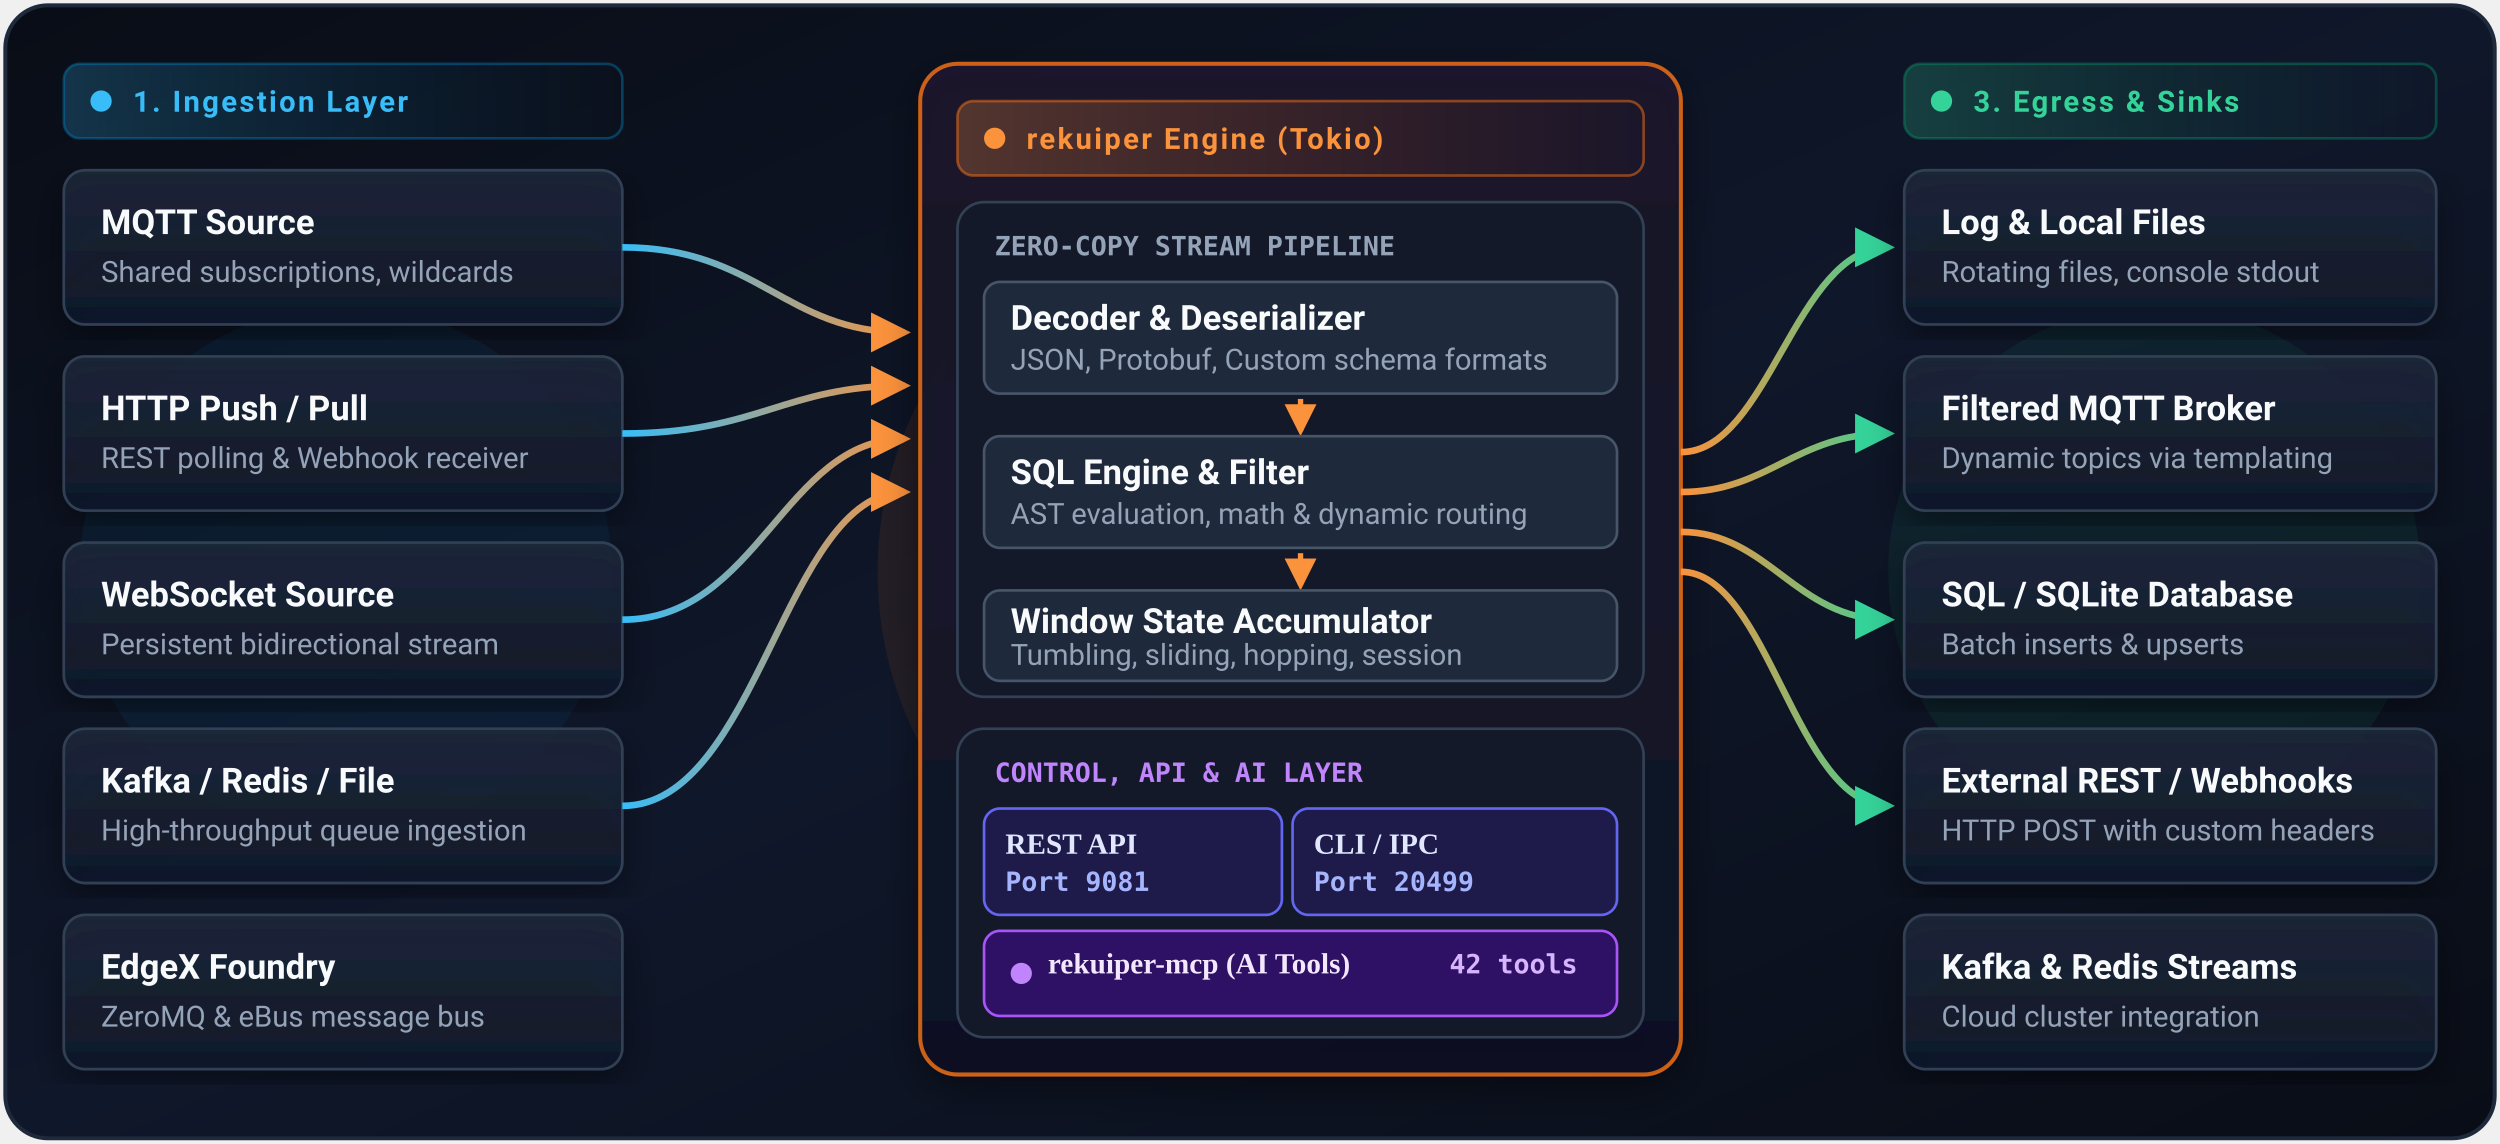
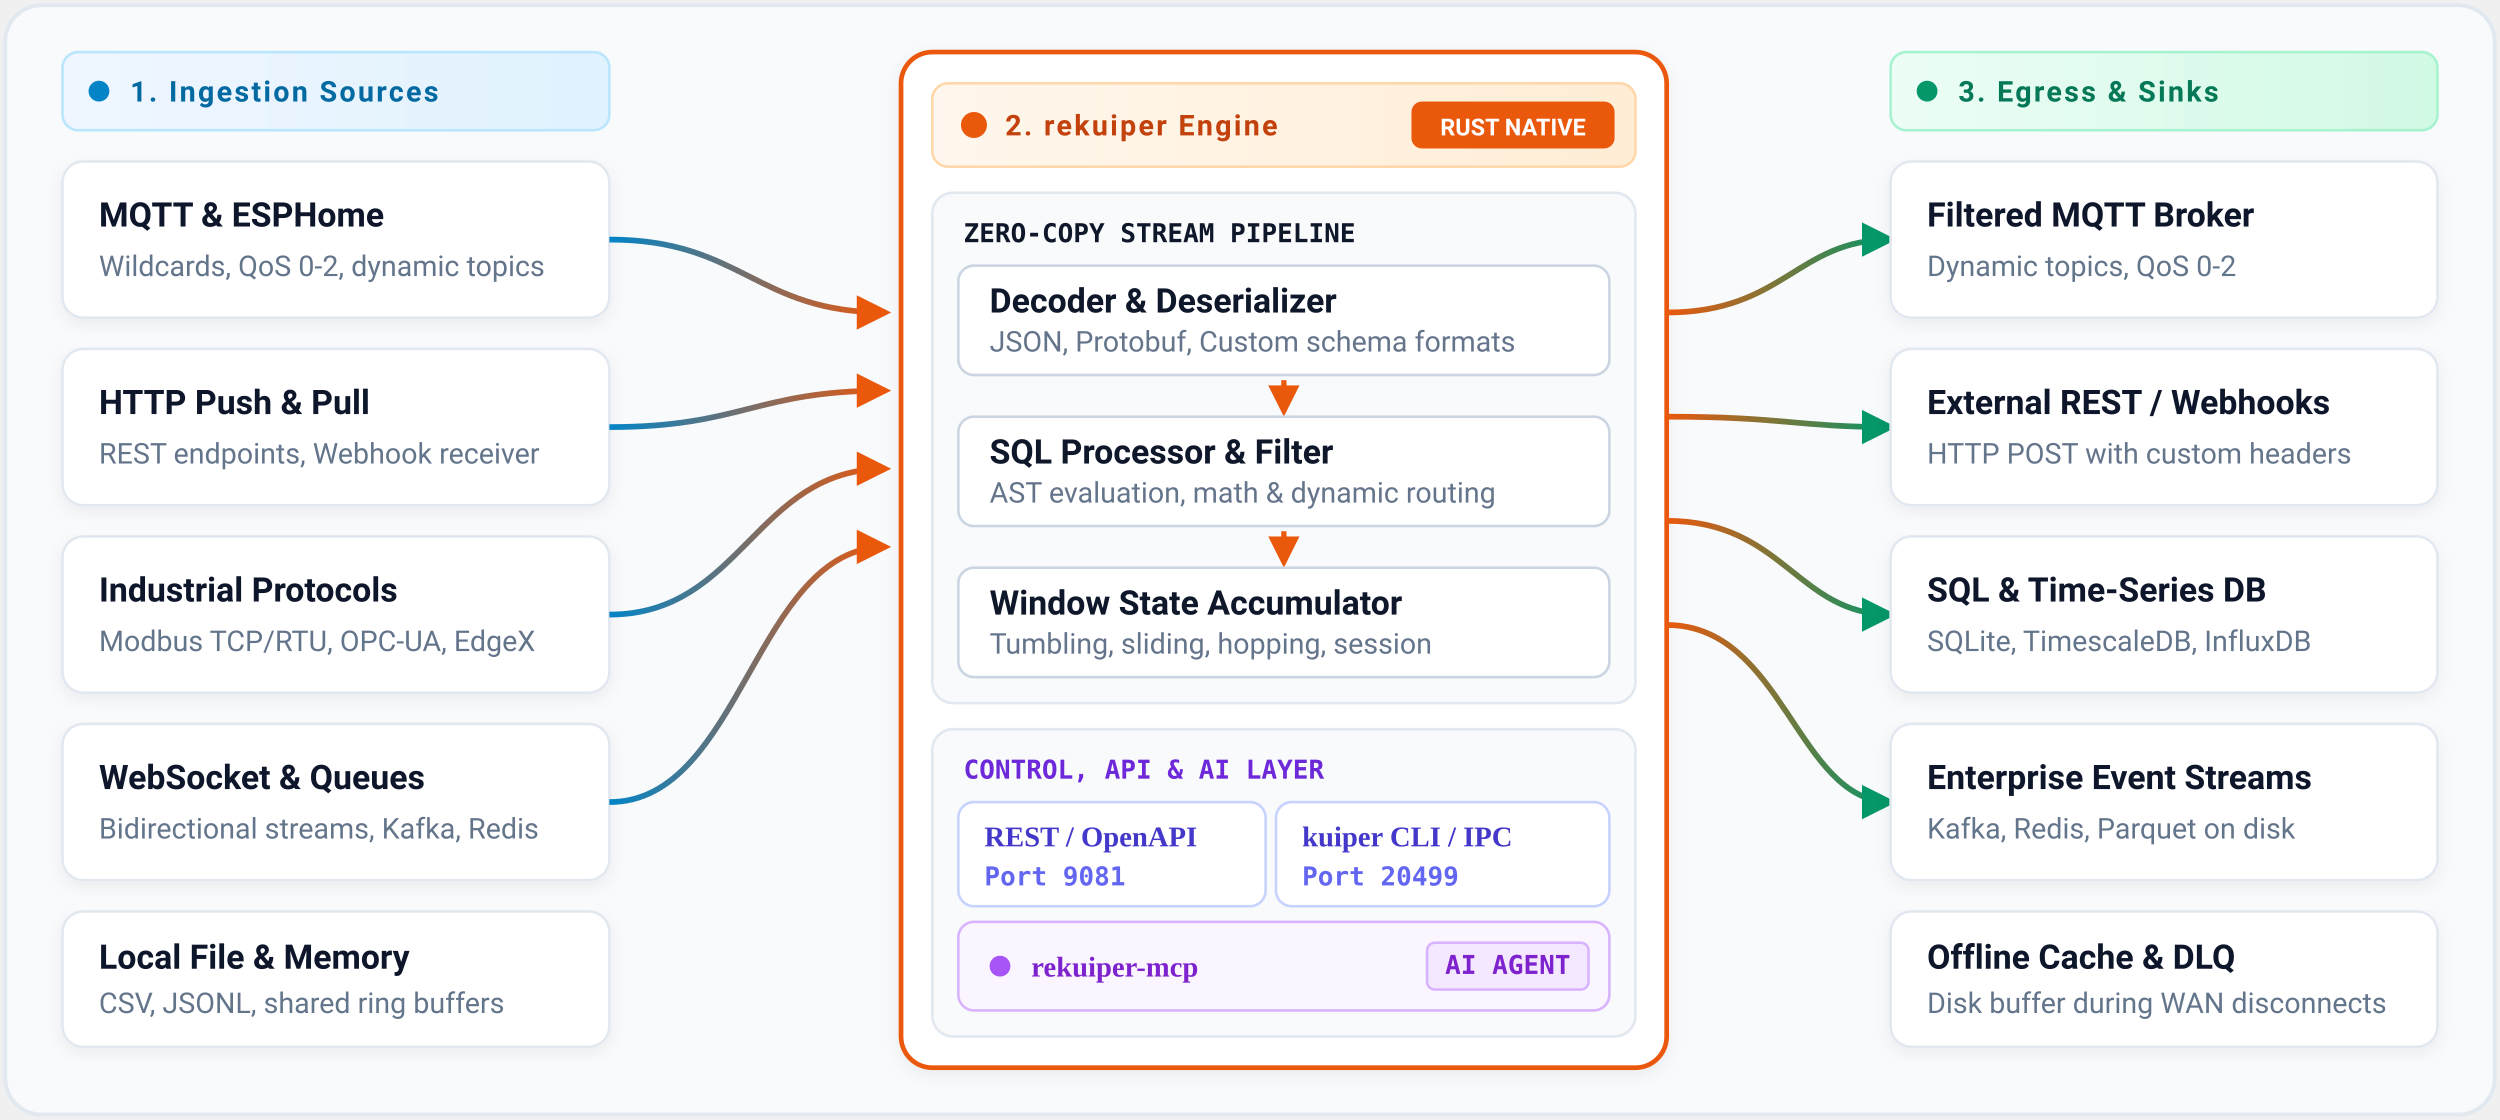
- <svg xmlns="http://www.w3.org/2000/svg" viewBox="0 0 940 430" width="100%" height="100%">
+ <svg xmlns="http://www.w3.org/2000/svg" viewBox="0 0 960 430" width="100%" height="100%">
  <defs>
-     <linearGradient id="bgGrad2" x1="0%" y1="0%" x2="100%" y2="100%">
-       <stop offset="0%" stop-color="#090d16" />
-       <stop offset="50%" stop-color="#0f172a" />
-       <stop offset="100%" stop-color="#090d16" />
+     <filter id="softShadow" x="-5%" y="-5%" width="110%" height="115%">
+       <feDropShadow dx="0" dy="2" stdDeviation="3" flood-color="#0f172a" flood-opacity="0.06" />
+     </filter>
+     <linearGradient id="blueHdrLight" x1="0%" y1="0%" x2="100%" y2="0%">
+       <stop offset="0%" stop-color="#eff6ff" />
+       <stop offset="100%" stop-color="#e0f2fe" />
    </linearGradient>
-     <linearGradient id="blueHdr" x1="0%" y1="0%" x2="100%" y2="0%">
-       <stop offset="0%" stop-color="#38bdf8" stop-opacity="0.22" />
-       <stop offset="100%" stop-color="#0284c7" stop-opacity="0" />
+     <linearGradient id="orangeHdrLight" x1="0%" y1="0%" x2="100%" y2="0%">
+       <stop offset="0%" stop-color="#fff7ed" />
+       <stop offset="100%" stop-color="#ffedd5" />
    </linearGradient>
-     <linearGradient id="orangeHdr" x1="0%" y1="0%" x2="100%" y2="0%">
-       <stop offset="0%" stop-color="#fb923c" stop-opacity="0.25" />
-       <stop offset="100%" stop-color="#ea580c" stop-opacity="0" />
+     <linearGradient id="emeraldHdrLight" x1="0%" y1="0%" x2="100%" y2="0%">
+       <stop offset="0%" stop-color="#ecfdf5" />
+       <stop offset="100%" stop-color="#d1fae5" />
    </linearGradient>
-     <linearGradient id="emeraldHdr" x1="0%" y1="0%" x2="100%" y2="0%">
-       <stop offset="0%" stop-color="#34d399" stop-opacity="0.22" />
-       <stop offset="100%" stop-color="#059669" stop-opacity="0" />
+     <linearGradient id="streamIn" gradientUnits="userSpaceOnUse" x1="234" y1="0" x2="340" y2="0">
+       <stop offset="0%" stop-color="#0284c7" />
+       <stop offset="100%" stop-color="#ea580c" />
    </linearGradient>
-     <linearGradient id="cardGrad2" x1="0%" y1="0%" x2="0%" y2="100%">
-       <stop offset="0%" stop-color="#1e293b" stop-opacity="0.85" />
-       <stop offset="100%" stop-color="#0f172a" stop-opacity="0.95" />
+     <linearGradient id="streamOut" gradientUnits="userSpaceOnUse" x1="640" y1="0" x2="726" y2="0">
+       <stop offset="0%" stop-color="#ea580c" />
+       <stop offset="100%" stop-color="#059669" />
    </linearGradient>
-     <linearGradient id="engineBg" x1="0%" y1="0%" x2="0%" y2="100%">
-       <stop offset="0%" stop-color="#1c192e" stop-opacity="0.9" />
-       <stop offset="100%" stop-color="#0d1124" stop-opacity="0.95" />
-     </linearGradient>
-     <linearGradient id="flow1" gradientUnits="userSpaceOnUse" x1="234" y1="0" x2="346" y2="0">
-       <stop offset="0%" stop-color="#38bdf8" />
-       <stop offset="100%" stop-color="#fb923c" />
-     </linearGradient>
-     <linearGradient id="flow2" gradientUnits="userSpaceOnUse" x1="632" y1="0" x2="716" y2="0">
-       <stop offset="0%" stop-color="#fb923c" />
-       <stop offset="100%" stop-color="#34d399" />
-     </linearGradient>
-     <filter id="shadow2" x="-10%" y="-10%" width="120%" height="120%">
-       <feDropShadow dx="0" dy="5" stdDeviation="7" flood-color="#000000" flood-opacity="0.45" />
-     </filter>
-     <marker id="arrO" markerWidth="8" markerHeight="8" refX="6" refY="4" orient="auto">
-       <path d="M 1 1 L 7 4 L 1 7 Z" fill="#fb923c" />
+     <marker id="arrOrange" markerWidth="8" markerHeight="8" refX="6" refY="4" orient="auto">
+       <path d="M 1 1 L 7 4 L 1 7 Z" fill="#ea580c" />
    </marker>
-     <marker id="arrE" markerWidth="8" markerHeight="8" refX="6" refY="4" orient="auto">
-       <path d="M 1 1 L 7 4 L 1 7 Z" fill="#34d399" />
-     </marker>
-     <marker id="arrP2" markerWidth="8" markerHeight="8" refX="6" refY="4" orient="auto">
-       <path d="M 1 1 L 7 4 L 1 7 Z" fill="#c084fc" />
+     <marker id="arrEmerald" markerWidth="8" markerHeight="8" refX="6" refY="4" orient="auto">
+       <path d="M 1 1 L 7 4 L 1 7 Z" fill="#059669" />
    </marker>
  </defs>
  <style>
-     .hdr { font-family: -apple-system, BlinkMacSystemFont, "Segoe UI", Roboto, sans-serif; font-size: 11px; font-weight: 700; letter-spacing: 0.08em; text-transform: uppercase; }
-     .node-title { font-family: -apple-system, BlinkMacSystemFont, "Segoe UI", Roboto, sans-serif; font-size: 13px; font-weight: 600; fill: #f8fafc; }
-     .node-sub { font-family: -apple-system, BlinkMacSystemFont, "Segoe UI", Roboto, sans-serif; font-size: 11px; font-weight: 400; fill: #94a3b8; }
-     .mono-code { font-family: ui-monospace, SFMono-Regular, Menlo, Monaco, Consolas, monospace; font-size: 10px; font-weight: 600; }
+     .cat-hdr { font-family: -apple-system, BlinkMacSystemFont, "Segoe UI", Roboto, sans-serif; font-size: 11px; font-weight: 700; letter-spacing: 0.08em; text-transform: uppercase; }
+     .card-title { font-family: -apple-system, BlinkMacSystemFont, "Segoe UI", Roboto, sans-serif; font-size: 13px; font-weight: 600; fill: #0f172a; }
+     .card-sub { font-family: -apple-system, BlinkMacSystemFont, "Segoe UI", Roboto, sans-serif; font-size: 11px; font-weight: 400; fill: #64748b; }
+     .code-badge { font-family: ui-monospace, SFMono-Regular, Menlo, Monaco, Consolas, monospace; font-size: 10px; font-weight: 600; }
  </style>
-   <rect x="2" y="2" width="936" height="426" rx="16" fill="url(#bgGrad2)" stroke="#1e293b" stroke-width="1.5" />
-   <circle cx="130" cy="215" r="100" fill="#0284c7" opacity="0.08" />
-   <circle cx="470" cy="215" r="140" fill="#f97316" opacity="0.09" />
-   <circle cx="810" cy="215" r="100" fill="#10b981" opacity="0.08" />
-   <g transform="translate(24, 24)">
-     <rect x="0" y="0" width="210" height="28" rx="6" fill="url(#blueHdr)" stroke="#0284c7" stroke-width="1" stroke-opacity="0.4" />
-     <circle cx="14" cy="14" r="4" fill="#38bdf8" />
-     <text x="26" y="18" fill="#38bdf8" class="hdr">1. Ingestion Layer</text>
-     <g transform="translate(0, 40)">
-       <rect x="0" y="0" width="210" height="58" rx="8" fill="url(#cardGrad2)" stroke="#334155" stroke-width="1" filter="url(#shadow2)" />
-       <text x="14" y="24" class="node-title">MQTT Source</text>
-       <text x="14" y="42" class="node-sub">Shared subscriptions, wildcards</text>
+   <rect x="2" y="2" width="956" height="426" rx="14" fill="#f8fafc" stroke="#e2e8f0" stroke-width="1.5" />
+   <g transform="translate(24, 20)">
+     <rect x="0" y="0" width="210" height="30" rx="6" fill="url(#blueHdrLight)" stroke="#bae6fd" stroke-width="1" />
+     <circle cx="14" cy="15" r="4" fill="#0284c7" />
+     <text x="26" y="19" fill="#0369a1" class="cat-hdr">1. Ingestion Sources</text>
+     <g transform="translate(0, 42)" filter="url(#softShadow)">
+       <rect x="0" y="0" width="210" height="60" rx="8" fill="#ffffff" stroke="#e2e8f0" stroke-width="1" />
+       <text x="14" y="25" class="card-title">MQTT &amp; ESPHome</text>
+       <text x="14" y="44" class="card-sub">Wildcards, QoS 0-2, dynamic topics</text>
    </g>
-     <g transform="translate(0, 110)">
-       <rect x="0" y="0" width="210" height="58" rx="8" fill="url(#cardGrad2)" stroke="#334155" stroke-width="1" filter="url(#shadow2)" />
-       <text x="14" y="24" class="node-title">HTTP Push / Pull</text>
-       <text x="14" y="42" class="node-sub">REST polling &amp; Webhook receiver</text>
+     <g transform="translate(0, 114)" filter="url(#softShadow)">
+       <rect x="0" y="0" width="210" height="60" rx="8" fill="#ffffff" stroke="#e2e8f0" stroke-width="1" />
+       <text x="14" y="25" class="card-title">HTTP Push &amp; Pull</text>
+       <text x="14" y="44" class="card-sub">REST endpoints, Webhook receiver</text>
    </g>
-     <g transform="translate(0, 180)">
-       <rect x="0" y="0" width="210" height="58" rx="8" fill="url(#cardGrad2)" stroke="#334155" stroke-width="1" filter="url(#shadow2)" />
-       <text x="14" y="24" class="node-title">WebSocket Source</text>
-       <text x="14" y="42" class="node-sub">Persistent bidirectional stream</text>
+     <g transform="translate(0, 186)" filter="url(#softShadow)">
+       <rect x="0" y="0" width="210" height="60" rx="8" fill="#ffffff" stroke="#e2e8f0" stroke-width="1" />
+       <text x="14" y="25" class="card-title">Industrial Protocols</text>
+       <text x="14" y="44" class="card-sub">Modbus TCP/RTU, OPC-UA, EdgeX</text>
    </g>
-     <g transform="translate(0, 250)">
-       <rect x="0" y="0" width="210" height="58" rx="8" fill="url(#cardGrad2)" stroke="#334155" stroke-width="1" filter="url(#shadow2)" />
-       <text x="14" y="24" class="node-title">Kafka / Redis / File</text>
-       <text x="14" y="42" class="node-sub">High-throughput queue ingestion</text>
+     <g transform="translate(0, 258)" filter="url(#softShadow)">
+       <rect x="0" y="0" width="210" height="60" rx="8" fill="#ffffff" stroke="#e2e8f0" stroke-width="1" />
+       <text x="14" y="25" class="card-title">WebSocket &amp; Queues</text>
+       <text x="14" y="44" class="card-sub">Bidirectional streams, Kafka, Redis</text>
    </g>
-     <g transform="translate(0, 320)">
-       <rect x="0" y="0" width="210" height="58" rx="8" fill="url(#cardGrad2)" stroke="#334155" stroke-width="1" filter="url(#shadow2)" />
-       <text x="14" y="24" class="node-title">EdgeX Foundry</text>
-       <text x="14" y="42" class="node-sub">ZeroMQ &amp; eBus message bus</text>
+     <g transform="translate(0, 330)" filter="url(#softShadow)">
+       <rect x="0" y="0" width="210" height="52" rx="8" fill="#ffffff" stroke="#e2e8f0" stroke-width="1" />
+       <text x="14" y="22" class="card-title">Local File &amp; Memory</text>
+       <text x="14" y="39" class="card-sub">CSV, JSONL, shared ring buffers</text>
    </g>
  </g>
-   <path d="M 234 93 C 285 93, 295 125, 340 125" fill="none" stroke="url(#flow1)" stroke-width="2.5" marker-end="url(#arrO)" />
-   <path d="M 234 163 C 285 163, 295 145, 340 145" fill="none" stroke="url(#flow1)" stroke-width="2.5" marker-end="url(#arrO)" />
-   <path d="M 234 233 C 285 233, 295 165, 340 165" fill="none" stroke="url(#flow1)" stroke-width="2.5" marker-end="url(#arrO)" />
-   <path d="M 234 303 C 285 303, 295 185, 340 185" fill="none" stroke="url(#flow1)" stroke-width="2.5" marker-end="url(#arrO)" />
-   <g transform="translate(346, 24)">
-     <rect x="0" y="0" width="286" height="380" rx="14" fill="url(#engineBg)" stroke="#f97316" stroke-width="1.5" stroke-opacity="0.8" filter="url(#shadow2)" />
-     <rect x="14" y="14" width="258" height="28" rx="6" fill="url(#orangeHdr)" stroke="#f97316" stroke-width="1" stroke-opacity="0.5" />
-     <circle cx="28" cy="28" r="4" fill="#fb923c" />
-     <text x="40" y="32" fill="#fb923c" class="hdr">rekuiper Engine (Tokio)</text>
-     <g transform="translate(14, 52)">
-       <rect x="0" y="0" width="258" height="186" rx="10" fill="#14192a" stroke="#334155" stroke-width="1" />
-       <text x="14" y="20" fill="#94a3b8" class="mono-code">ZERO-COPY STREAM PIPELINE</text>
-       <g transform="translate(10, 30)">
-         <rect x="0" y="0" width="238" height="42" rx="6" fill="#1e293b" stroke="#475569" stroke-width="1" />
-         <text x="10" y="18" class="node-title">Decoder &amp; Deserializer</text>
-         <text x="10" y="33" class="node-sub">JSON, Protobuf, Custom schema formats</text>
+   <path d="M 234 92 C 285 92, 290 120, 340 120" fill="none" stroke="url(#streamIn)" stroke-width="2.2" marker-end="url(#arrOrange)" />
+   <path d="M 234 164 C 285 164, 290 150, 340 150" fill="none" stroke="url(#streamIn)" stroke-width="2.2" marker-end="url(#arrOrange)" />
+   <path d="M 234 236 C 285 236, 290 180, 340 180" fill="none" stroke="url(#streamIn)" stroke-width="2.2" marker-end="url(#arrOrange)" />
+   <path d="M 234 308 C 285 308, 290 210, 340 210" fill="none" stroke="url(#streamIn)" stroke-width="2.2" marker-end="url(#arrOrange)" />
+   <g transform="translate(346, 20)">
+     <rect x="0" y="0" width="294" height="390" rx="12" fill="#ffffff" stroke="#ea580c" stroke-width="1.8" filter="url(#softShadow)" />
+     <rect x="12" y="12" width="270" height="32" rx="6" fill="url(#orangeHdrLight)" stroke="#fed7aa" stroke-width="1" />
+     <circle cx="28" cy="28" r="5" fill="#ea580c" />
+     <text x="40" y="32" fill="#c2410c" class="cat-hdr">2. rekuiper Engine</text>
+     <rect x="196" y="19" width="78" height="18" rx="4" fill="#ea580c" />
+     <text x="235" y="32" fill="#ffffff" font-family="-apple-system,BlinkMacSystemFont,Segoe UI,Roboto,sans-serif" font-size="9" font-weight="700" text-anchor="middle">RUST NATIVE</text>
+     <g transform="translate(12, 54)">
+       <rect x="0" y="0" width="270" height="196" rx="8" fill="#f8fafc" stroke="#e2e8f0" stroke-width="1" />
+       <text x="12" y="19" fill="#0f172a" class="code-badge">ZERO-COPY STREAM PIPELINE</text>
+       <g transform="translate(10, 28)">
+         <rect x="0" y="0" width="250" height="42" rx="6" fill="#ffffff" stroke="#cbd5e1" stroke-width="1" />
+         <text x="12" y="18" class="card-title">Decoder &amp; Deserializer</text>
+         <text x="12" y="33" class="card-sub">JSON, Protobuf, Custom schema formats</text>
      </g>
-       <line x1="129" y1="74" x2="129" y2="86" stroke="#fb923c" stroke-width="2" marker-end="url(#arrO)" />
-       <g transform="translate(10, 88)">
-         <rect x="0" y="0" width="238" height="42" rx="6" fill="#1e293b" stroke="#475569" stroke-width="1" />
-         <text x="10" y="18" class="node-title">SQL Engine &amp; Filter</text>
-         <text x="10" y="33" class="node-sub">AST evaluation, math &amp; dynamic routing</text>
+       <line x1="135" y1="72" x2="135" y2="84" stroke="#ea580c" stroke-width="2" marker-end="url(#arrOrange)" />
+       <g transform="translate(10, 86)">
+         <rect x="0" y="0" width="250" height="42" rx="6" fill="#ffffff" stroke="#cbd5e1" stroke-width="1" />
+         <text x="12" y="18" class="card-title">SQL Processor &amp; Filter</text>
+         <text x="12" y="33" class="card-sub">AST evaluation, math &amp; dynamic routing</text>
      </g>
-       <line x1="129" y1="132" x2="129" y2="144" stroke="#fb923c" stroke-width="2" marker-end="url(#arrO)" />
-       <g transform="translate(10, 146)">
-         <rect x="0" y="0" width="238" height="34" rx="6" fill="#1e293b" stroke="#475569" stroke-width="1" />
-         <text x="10" y="16" class="node-title">Window State Accumulator</text>
-         <text x="10" y="28" class="node-sub">Tumbling, sliding, hopping, session</text>
+       <line x1="135" y1="130" x2="135" y2="142" stroke="#ea580c" stroke-width="2" marker-end="url(#arrOrange)" />
+       <g transform="translate(10, 144)">
+         <rect x="0" y="0" width="250" height="42" rx="6" fill="#ffffff" stroke="#cbd5e1" stroke-width="1" />
+         <text x="12" y="18" class="card-title">Window State Accumulator</text>
+         <text x="12" y="33" class="card-sub">Tumbling, sliding, hopping, session</text>
      </g>
    </g>
-     <g transform="translate(14, 250)">
-       <rect x="0" y="0" width="258" height="116" rx="10" fill="#14192a" stroke="#334155" stroke-width="1" />
-       <text x="14" y="20" fill="#c084fc" class="mono-code">CONTROL, API &amp; AI LAYER</text>
-       <g transform="translate(10, 30)">
-         <rect x="0" y="0" width="112" height="40" rx="6" fill="#1e1b4b" stroke="#6366f1" stroke-width="1" />
-         <text x="8" y="17" fill="#e0e7ff" font-size="11" font-weight="600">REST API</text>
-         <text x="8" y="31" fill="#a5b4fc" class="mono-code">Port 9081</text>
+     <g transform="translate(12, 260)">
+       <rect x="0" y="0" width="270" height="118" rx="8" fill="#f8fafc" stroke="#e2e8f0" stroke-width="1" />
+       <text x="12" y="19" fill="#6d28d9" class="code-badge">CONTROL, API &amp; AI LAYER</text>
+       <g transform="translate(10, 28)">
+         <rect x="0" y="0" width="118" height="40" rx="6" fill="#ffffff" stroke="#c7d2fe" stroke-width="1" />
+         <text x="10" y="17" fill="#4338ca" font-size="11" font-weight="700">REST / OpenAPI</text>
+         <text x="10" y="32" fill="#6366f1" class="code-badge">Port 9081</text>
      </g>
-       <g transform="translate(126, 30)">
-         <rect x="0" y="0" width="122" height="40" rx="6" fill="#1e1b4b" stroke="#6366f1" stroke-width="1" />
-         <text x="8" y="17" fill="#e0e7ff" font-size="11" font-weight="600">CLI / IPC</text>
-         <text x="8" y="31" fill="#a5b4fc" class="mono-code">Port 20499</text>
+       <g transform="translate(132, 28)">
+         <rect x="0" y="0" width="128" height="40" rx="6" fill="#ffffff" stroke="#c7d2fe" stroke-width="1" />
+         <text x="10" y="17" fill="#4338ca" font-size="11" font-weight="700">kuiper CLI / IPC</text>
+         <text x="10" y="32" fill="#6366f1" class="code-badge">Port 20499</text>
      </g>
-       <g transform="translate(10, 76)">
-         <rect x="0" y="0" width="238" height="32" rx="6" fill="#2e1065" stroke="#a855f7" stroke-width="1" />
-         <circle cx="14" cy="16" r="4" fill="#c084fc" />
-         <text x="24" y="16" fill="#f3e8ff" font-size="11" font-weight="600">rekuiper-mcp (AI Tools)</text>
-         <text x="175" y="16" fill="#d8b4fe" class="mono-code">42 tools</text>
+       <g transform="translate(10, 74)">
+         <rect x="0" y="0" width="250" height="34" rx="6" fill="#faf5ff" stroke="#d8b4fe" stroke-width="1" />
+         <circle cx="16" cy="17" r="4" fill="#a855f7" />
+         <text x="28" y="21" fill="#7e22ce" font-size="11" font-weight="700">rekuiper-mcp</text>
+         <rect x="180" y="8" width="62" height="18" rx="3" fill="#f3e8ff" stroke="#d8b4fe" stroke-width="1" />
+         <text x="211" y="20" fill="#7e22ce" class="code-badge" text-anchor="middle">AI AGENT</text>
      </g>
    </g>
  </g>
-   <path d="M 632 170 C 665 170, 675 93, 710 93" fill="none" stroke="url(#flow2)" stroke-width="2.5" marker-end="url(#arrE)" />
-   <path d="M 632 185 C 665 185, 675 163, 710 163" fill="none" stroke="url(#flow2)" stroke-width="2.5" marker-end="url(#arrE)" />
-   <path d="M 632 200 C 665 200, 675 233, 710 233" fill="none" stroke="url(#flow2)" stroke-width="2.5" marker-end="url(#arrE)" />
-   <path d="M 632 215 C 665 215, 675 303, 710 303" fill="none" stroke="url(#flow2)" stroke-width="2.5" marker-end="url(#arrE)" />
-   <g transform="translate(716, 24)">
-     <rect x="0" y="0" width="200" height="28" rx="6" fill="url(#emeraldHdr)" stroke="#059669" stroke-width="1" stroke-opacity="0.4" />
-     <circle cx="14" cy="14" r="4" fill="#34d399" />
-     <text x="26" y="18" fill="#34d399" class="hdr">3. Egress &amp; Sinks</text>
-     <g transform="translate(0, 40)">
-       <rect x="0" y="0" width="200" height="58" rx="8" fill="url(#cardGrad2)" stroke="#334155" stroke-width="1" filter="url(#shadow2)" />
-       <text x="14" y="24" class="node-title">Log &amp; Local Files</text>
-       <text x="14" y="42" class="node-sub">Rotating files, console stdout</text>
+   <path d="M 640 120 C 685 120, 690 92, 726 92" fill="none" stroke="url(#streamOut)" stroke-width="2.2" marker-end="url(#arrEmerald)" />
+   <path d="M 640 160 C 685 160, 690 164, 726 164" fill="none" stroke="url(#streamOut)" stroke-width="2.2" marker-end="url(#arrEmerald)" />
+   <path d="M 640 200 C 685 200, 690 236, 726 236" fill="none" stroke="url(#streamOut)" stroke-width="2.2" marker-end="url(#arrEmerald)" />
+   <path d="M 640 240 C 685 240, 690 308, 726 308" fill="none" stroke="url(#streamOut)" stroke-width="2.2" marker-end="url(#arrEmerald)" />
+   <g transform="translate(726, 20)">
+     <rect x="0" y="0" width="210" height="30" rx="6" fill="url(#emeraldHdrLight)" stroke="#a7f3d0" stroke-width="1" />
+     <circle cx="14" cy="15" r="4" fill="#059669" />
+     <text x="26" y="19" fill="#047857" class="cat-hdr">3. Egress &amp; Sinks</text>
+     <g transform="translate(0, 42)" filter="url(#softShadow)">
+       <rect x="0" y="0" width="210" height="60" rx="8" fill="#ffffff" stroke="#e2e8f0" stroke-width="1" />
+       <text x="14" y="25" class="card-title">Filtered MQTT Broker</text>
+       <text x="14" y="44" class="card-sub">Dynamic topics, QoS 0-2</text>
    </g>
-     <g transform="translate(0, 110)">
-       <rect x="0" y="0" width="200" height="58" rx="8" fill="url(#cardGrad2)" stroke="#334155" stroke-width="1" filter="url(#shadow2)" />
-       <text x="14" y="24" class="node-title">Filtered MQTT Broker</text>
-       <text x="14" y="42" class="node-sub">Dynamic topics via templating</text>
+     <g transform="translate(0, 114)" filter="url(#softShadow)">
+       <rect x="0" y="0" width="210" height="60" rx="8" fill="#ffffff" stroke="#e2e8f0" stroke-width="1" />
+       <text x="14" y="25" class="card-title">External REST / Webhooks</text>
+       <text x="14" y="44" class="card-sub">HTTP POST with custom headers</text>
    </g>
-     <g transform="translate(0, 180)">
-       <rect x="0" y="0" width="200" height="58" rx="8" fill="url(#cardGrad2)" stroke="#334155" stroke-width="1" filter="url(#shadow2)" />
-       <text x="14" y="24" class="node-title">SQL / SQLite Database</text>
-       <text x="14" y="42" class="node-sub">Batch inserts &amp; upserts</text>
+     <g transform="translate(0, 186)" filter="url(#softShadow)">
+       <rect x="0" y="0" width="210" height="60" rx="8" fill="#ffffff" stroke="#e2e8f0" stroke-width="1" />
+       <text x="14" y="25" class="card-title">SQL &amp; Time-Series DB</text>
+       <text x="14" y="44" class="card-sub">SQLite, TimescaleDB, InfluxDB</text>
    </g>
-     <g transform="translate(0, 250)">
-       <rect x="0" y="0" width="200" height="58" rx="8" fill="url(#cardGrad2)" stroke="#334155" stroke-width="1" filter="url(#shadow2)" />
-       <text x="14" y="24" class="node-title">External REST / Webhooks</text>
-       <text x="14" y="42" class="node-sub">HTTP POST with custom headers</text>
+     <g transform="translate(0, 258)" filter="url(#softShadow)">
+       <rect x="0" y="0" width="210" height="60" rx="8" fill="#ffffff" stroke="#e2e8f0" stroke-width="1" />
+       <text x="14" y="25" class="card-title">Enterprise Event Streams</text>
+       <text x="14" y="44" class="card-sub">Kafka, Redis, Parquet on disk</text>
    </g>
-     <g transform="translate(0, 320)">
-       <rect x="0" y="0" width="200" height="58" rx="8" fill="url(#cardGrad2)" stroke="#334155" stroke-width="1" filter="url(#shadow2)" />
-       <text x="14" y="24" class="node-title">Kafka &amp; Redis Streams</text>
-       <text x="14" y="42" class="node-sub">Cloud cluster integration</text>
+     <g transform="translate(0, 330)" filter="url(#softShadow)">
+       <rect x="0" y="0" width="210" height="52" rx="8" fill="#ffffff" stroke="#e2e8f0" stroke-width="1" />
+       <text x="14" y="22" class="card-title">Offline Cache &amp; DLQ</text>
+       <text x="14" y="39" class="card-sub">Disk buffer during WAN disconnects</text>
    </g>
  </g>
</svg>
